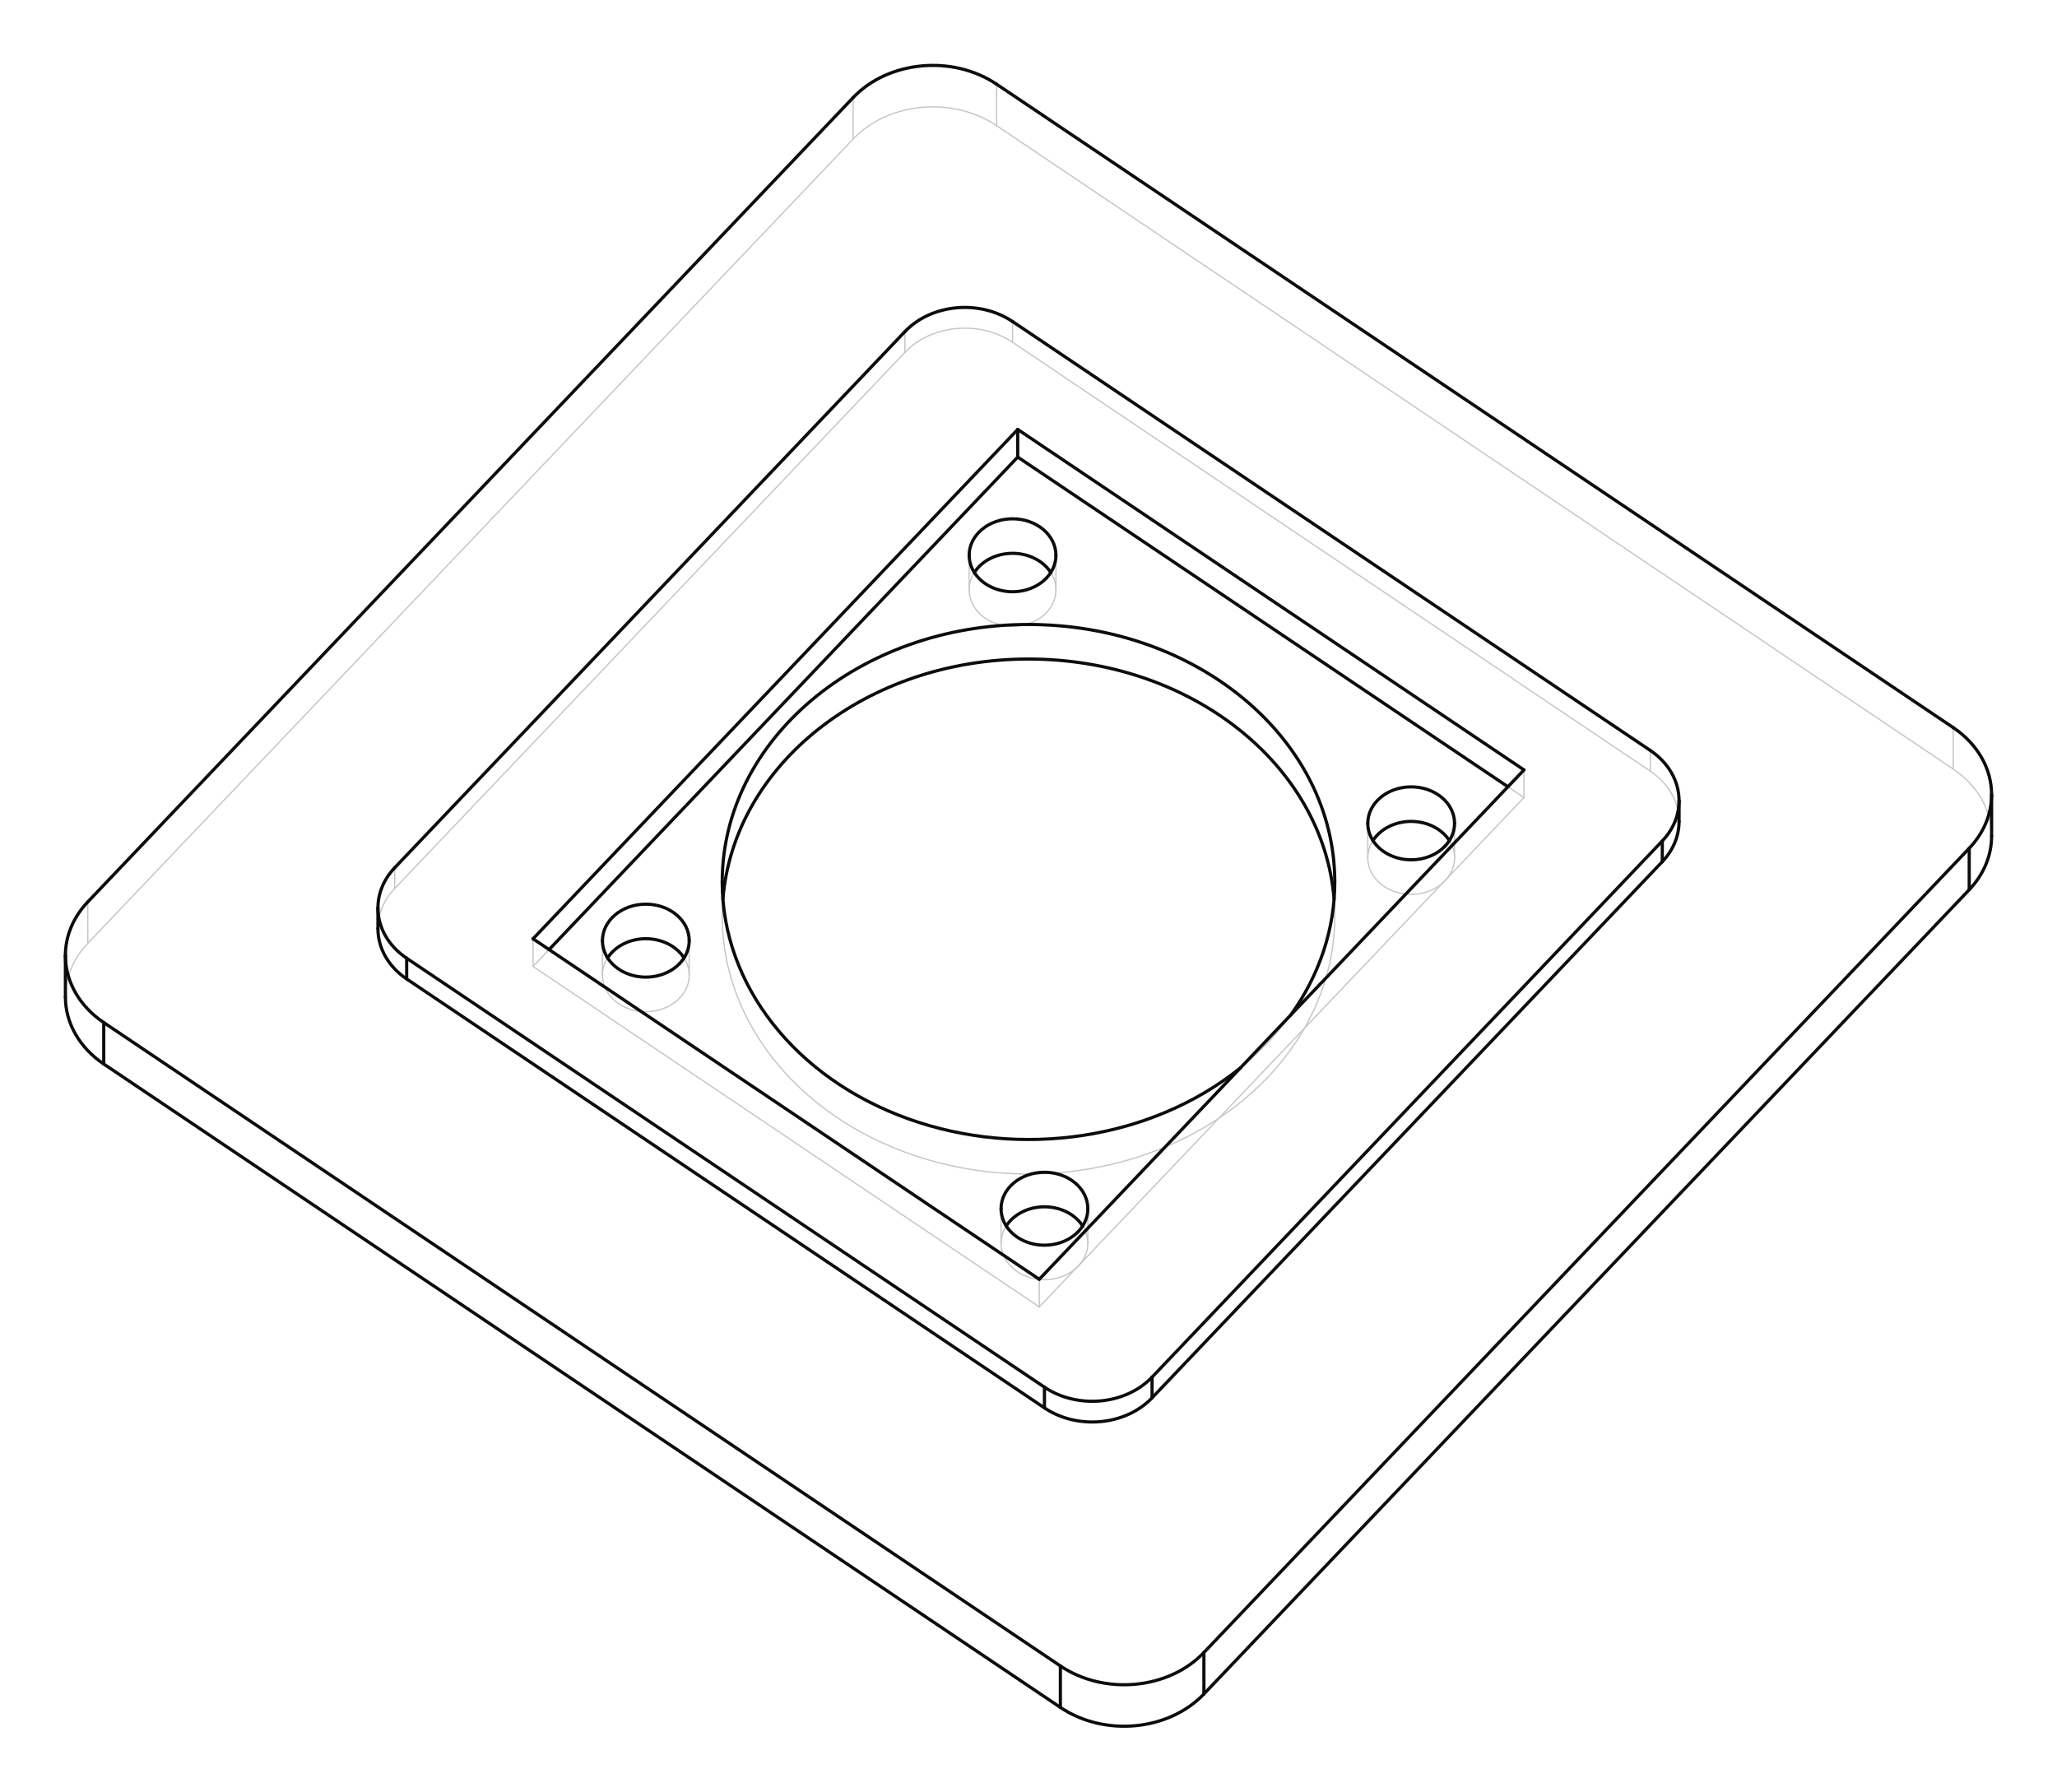
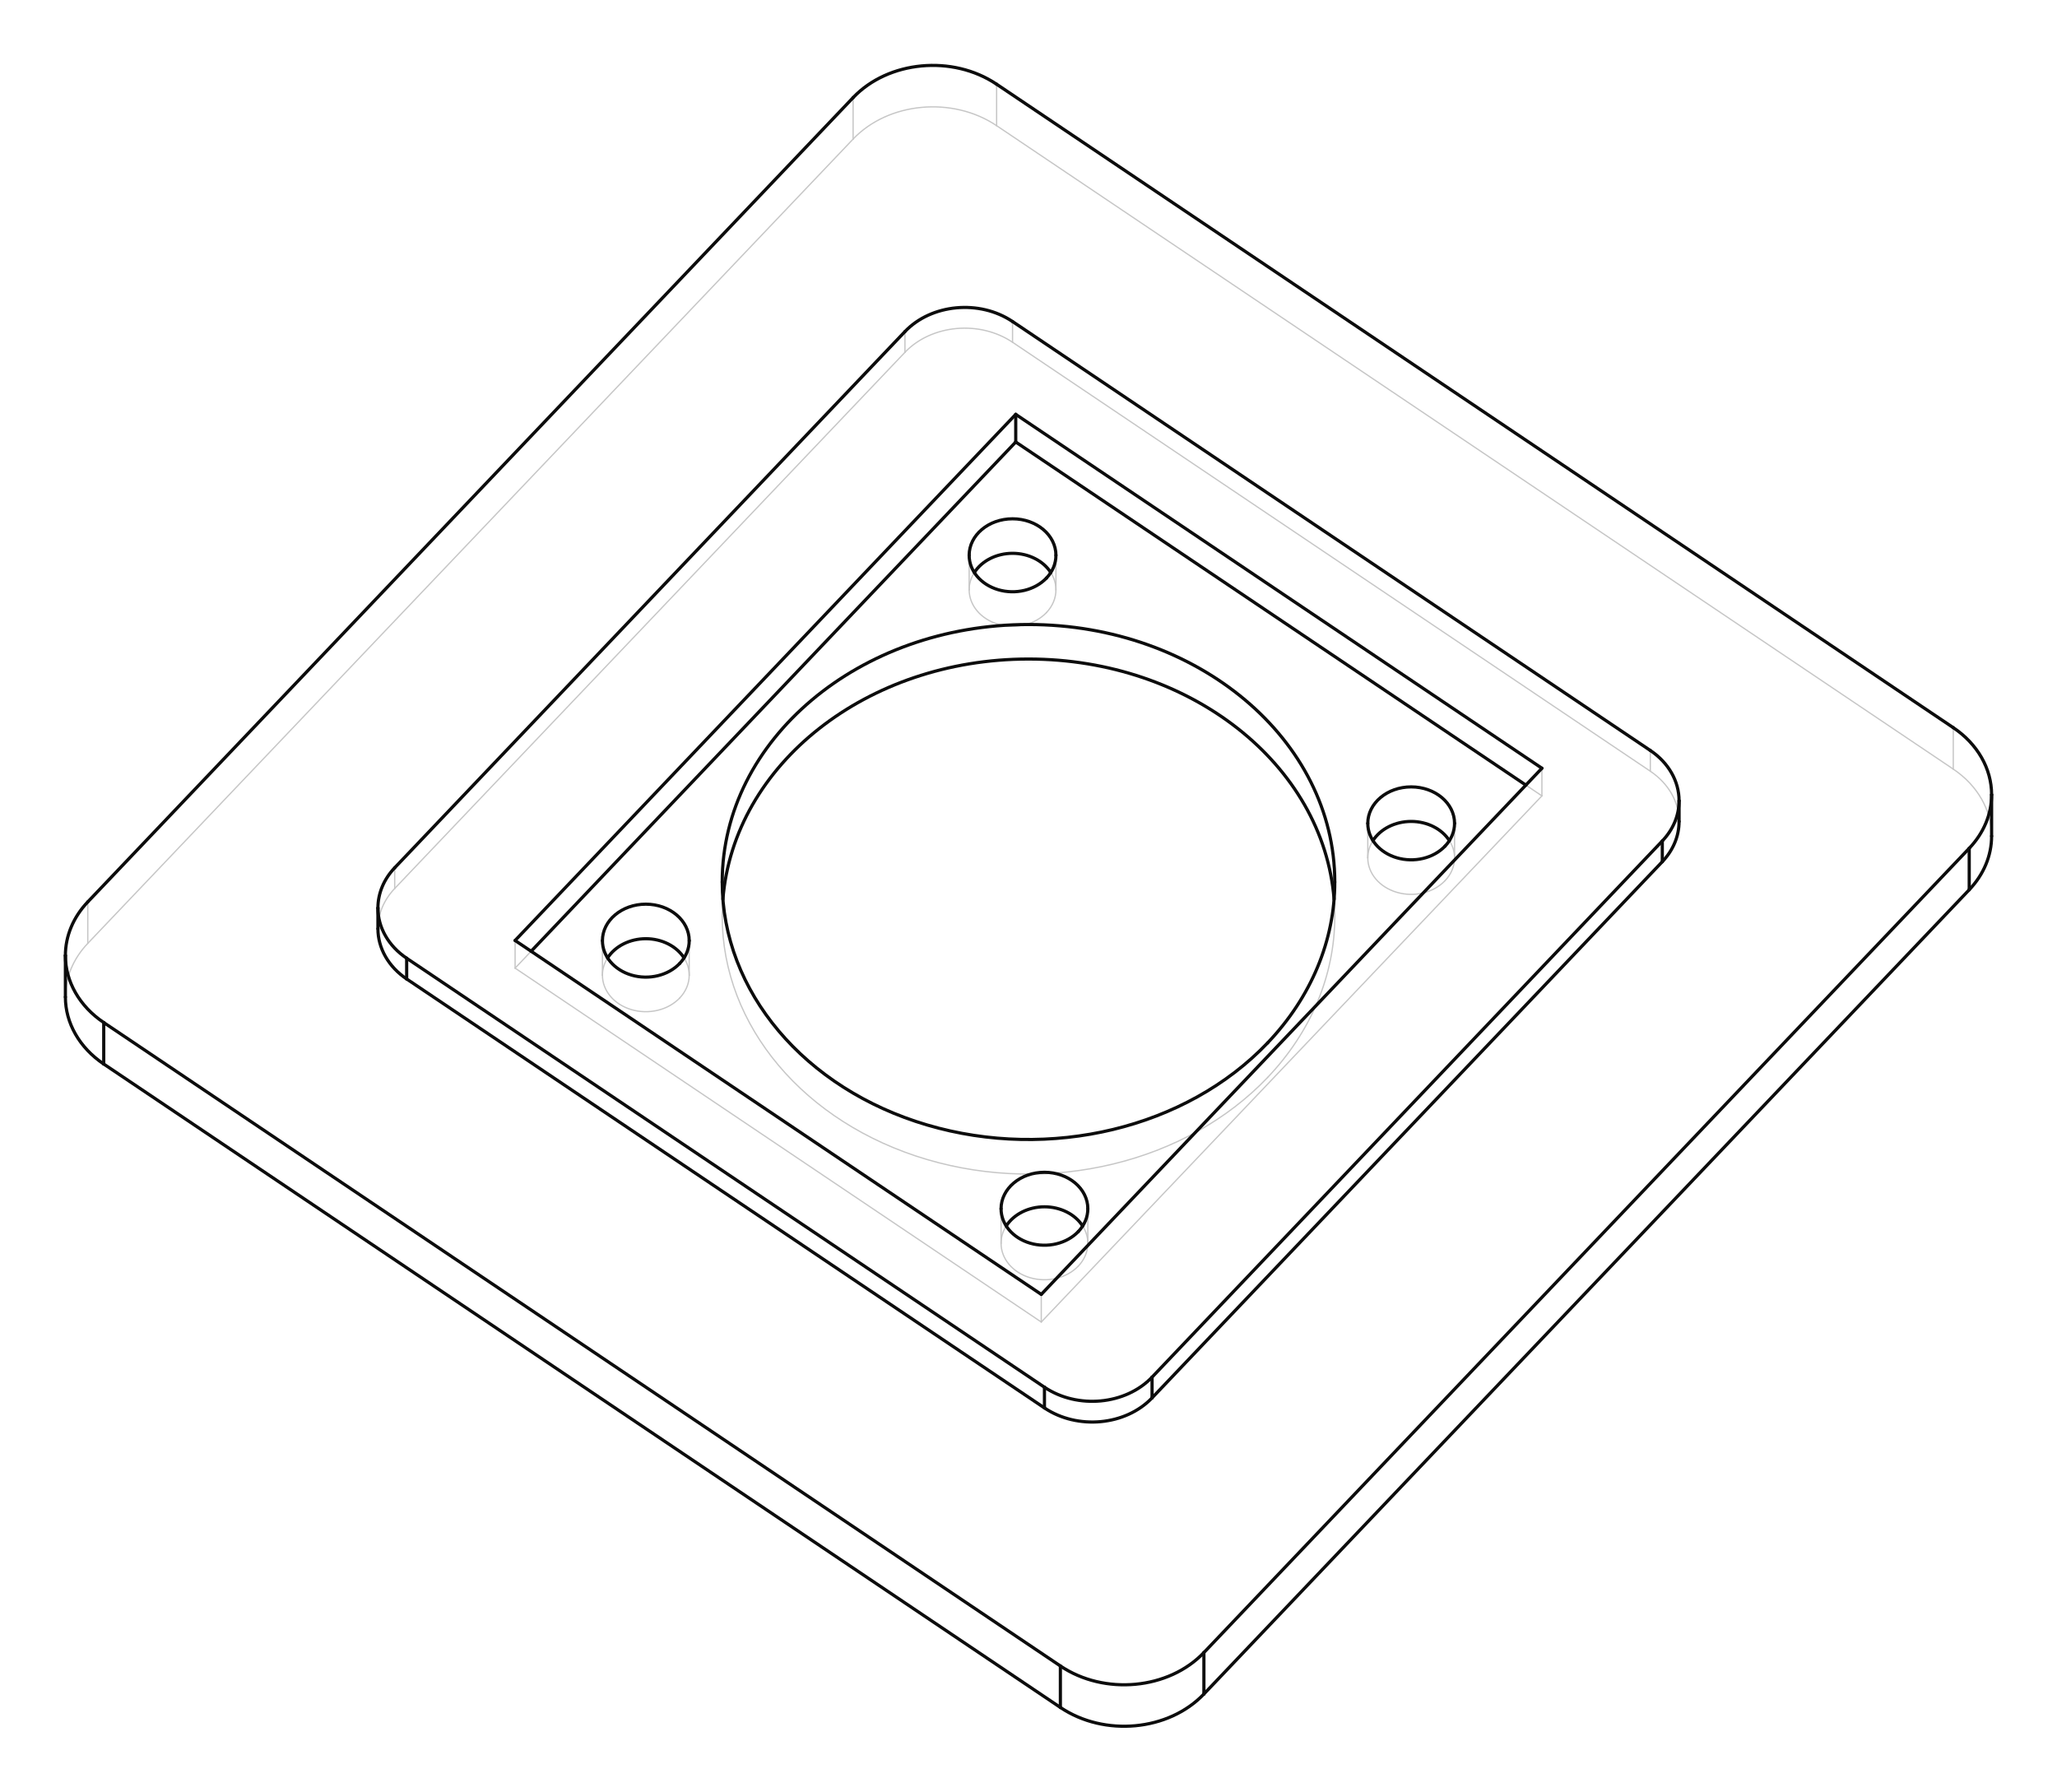
- <svg xmlns="http://www.w3.org/2000/svg" width="193.421mm" height="168.472mm" viewBox="-40.296 -34.971 80.592 70.197" version="1.1">
+ <svg xmlns="http://www.w3.org/2000/svg" width="193.421mm" height="168.475mm" viewBox="-40.296 -34.984 80.592 70.198" version="1.1">
  <g transform="scale(1,-1)" stroke-linecap="round">
    <g fill="none" stroke="rgb(198,198,198)" stroke-width="0.05" id="h">
-       <line x1="-36.857" y1="-1.99" x2="-6.872" y2="29.522" />
-       <path d="M -36.857,-1.99 A 4.0,3.363 1.985860426953533e-15 0,1 -37.734,-4.091" />
-       <path d="M -1.249,30.047 A 4.0,3.363 1.985860426953533e-15 0,1 -6.872,29.522" />
-       <line x1="-1.249" y1="30.047" x2="36.232" y2="4.837" />
-       <path d="M 37.734,2.211 A 4.0,3.363 1.985860426953533e-15 0,1 36.232,4.837" />
-       <path d="M -13.665,-4.13 A 1.7,1.429 1.985860426953533e-15 0,1 -13.293,-3.238" />
-       <path d="M -13.293,-3.238 A 1.7,1.429 1.985860426953533e-15 0,1 -13.495,-2.561" />
-       <path d="M -16.49,-2.561 A 1.7,1.429 1.985860426953533e-15 0,1 -16.693,-3.238" />
-       <path d="M -16.693,-3.238 A 1.7,1.429 1.985860426953533e-15 0,1 -13.665,-4.13" />
-       <path d="M 1.952,-14.634 A 1.7,1.429 1.985860426953533e-15 0,1 2.325,-13.742" />
-       <path d="M 2.325,-13.742 A 1.7,1.429 1.985860426953533e-15 0,1 2.122,-13.065" />
-       <path d="M -0.873,-13.065 A 1.7,1.429 1.985860426953533e-15 0,1 -1.075,-13.742" />
-       <path d="M -1.075,-13.742 A 1.7,1.429 1.985860426953533e-15 0,1 1.952,-14.634" />
-       <path d="M 0.703,10.969 A 1.7,1.429 1.985860426953533e-15 0,1 1.075,11.862" />
-       <path d="M 1.075,11.862 A 1.7,1.429 1.985860426953533e-15 0,1 0.873,12.539" />
-       <path d="M -2.122,12.539 A 1.7,1.429 1.985860426953533e-15 0,1 -2.325,11.862" />
-       <path d="M -2.325,11.862 A 1.7,1.429 1.985860426953533e-15 0,1 0.703,10.969" />
-       <path d="M 9.37,-7.242 A 12.0,10.089 1.985860426953533e-15 0,1 12.0,-0.94" />
-       <path d="M 12.0,-0.94 A 12.0,10.089 1.985860426953533e-15 0,1 11.973,-0.263" />
-       <path d="M -11.973,-0.263 A 12.0,10.089 1.985860426953533e-15 0,1 -12.0,-0.94" />
-       <path d="M -12.0,-0.94 A 12.0,10.089 1.985860426953533e-15 0,1 9.37,-7.242" />
-       <path d="M 16.32,0.465 A 1.7,1.429 1.985860426953533e-15 0,1 16.693,1.358" />
-       <path d="M 16.693,1.358 A 1.7,1.429 1.985860426953533e-15 0,1 16.49,2.035" />
-       <path d="M 13.495,2.035 A 1.7,1.429 1.985860426953533e-15 0,1 13.293,1.358" />
-       <path d="M 13.293,1.358 A 1.7,1.429 1.985860426953533e-15 0,1 16.32,0.465" />
-       <path d="M -24.832,0.159 A 3.0,2.522 1.985860426953533e-15 0,1 -25.489,-1.416" />
-       <path d="M 25.489,2.785 A 3.0,2.522 1.985860426953533e-15 0,1 24.363,4.755" />
-       <line x1="-0.625" y1="21.561" x2="24.363" y2="4.755" />
-       <path d="M -0.625,21.561 A 3.0,2.522 1.985860426953533e-15 0,1 -4.841,21.167" />
-       <line x1="-24.832" y1="0.159" x2="-4.841" y2="21.167" />
-       <path d="M 9.37,-5.889 A 12.0,10.089 -180.0 0,0 8.301,-6.872" />
-       <path d="M 10.277,-4.795 A 12.0,10.089 -180.0 0,0 9.37,-5.889" />
-       <line x1="-19.412" y1="-2.895" x2="-18.784" y2="-2.235" />
-       <line x1="-19.412" y1="-2.895" x2="0.422" y2="-16.235" />
-       <line x1="18.784" y1="4.145" x2="19.412" y2="3.723" />
-       <line x1="0.422" y1="-16.235" x2="19.412" y2="3.723" />
-       <line x1="-19.412" y1="-1.812" x2="-19.412" y2="-2.895" />
-       <line x1="0.422" y1="-15.152" x2="0.422" y2="-16.235" />
-       <line x1="19.412" y1="4.805" x2="19.412" y2="3.723" />
-       <line x1="-16.693" y1="-1.884" x2="-16.693" y2="-3.238" />
-       <line x1="-13.293" y1="-1.884" x2="-13.293" y2="-3.238" />
-       <line x1="-1.075" y1="-12.388" x2="-1.075" y2="-13.742" />
-       <line x1="2.325" y1="-12.388" x2="2.325" y2="-13.742" />
-       <line x1="-2.325" y1="13.215" x2="-2.325" y2="11.862" />
-       <line x1="1.075" y1="13.215" x2="1.075" y2="11.862" />
-       <line x1="-12.0" y1="0.414" x2="-12.0" y2="-0.94" />
-       <line x1="12.0" y1="0.414" x2="12.0" y2="-0.94" />
-       <line x1="13.293" y1="2.712" x2="13.293" y2="1.358" />
-       <line x1="16.693" y1="2.712" x2="16.693" y2="1.358" />
-       <line x1="-36.857" y1="-1.99" x2="-36.857" y2="-0.366" />
-       <line x1="-6.872" y1="29.522" x2="-6.872" y2="31.146" />
-       <line x1="-1.249" y1="30.047" x2="-1.249" y2="31.671" />
-       <line x1="36.232" y1="4.837" x2="36.232" y2="6.462" />
-       <line x1="-24.832" y1="0.159" x2="-24.832" y2="0.972" />
-       <line x1="24.363" y1="4.755" x2="24.363" y2="5.567" />
-       <line x1="-0.625" y1="21.561" x2="-0.625" y2="22.373" />
-       <line x1="-4.841" y1="21.167" x2="-4.841" y2="21.979" />
+       <line x1="-36.857" y1="-1.978" x2="-6.872" y2="29.535" />
+       <path d="M -36.857,-1.978 A 4.0,3.363 3.5641429154256826e-15 0,1 -37.734,-4.079" />
+       <path d="M -1.249,30.06 A 4.0,3.363 3.5641429154256826e-15 0,1 -6.872,29.535" />
+       <line x1="-1.249" y1="30.06" x2="36.232" y2="4.85" />
+       <path d="M 37.734,2.224 A 4.0,3.363 3.5641429154256826e-15 0,1 36.232,4.85" />
+       <path d="M -13.665,-4.118 A 1.7,1.429 3.5641429154256826e-15 0,1 -13.293,-3.225" />
+       <path d="M -13.293,-3.225 A 1.7,1.429 3.5641429154256826e-15 0,1 -13.495,-2.548" />
+       <path d="M -16.49,-2.548 A 1.7,1.429 3.5641429154256826e-15 0,1 -16.693,-3.225" />
+       <path d="M -16.693,-3.225 A 1.7,1.429 3.5641429154256826e-15 0,1 -13.665,-4.118" />
+       <path d="M 1.952,-14.622 A 1.7,1.429 3.5641429154256826e-15 0,1 2.325,-13.729" />
+       <path d="M 2.325,-13.729 A 1.7,1.429 3.5641429154256826e-15 0,1 2.122,-13.052" />
+       <path d="M -0.873,-13.052 A 1.7,1.429 3.5641429154256826e-15 0,1 -1.075,-13.729" />
+       <path d="M -1.075,-13.729 A 1.7,1.429 3.5641429154256826e-15 0,1 1.952,-14.622" />
+       <path d="M 0.703,10.982 A 1.7,1.429 3.5641429154256826e-15 0,1 1.075,11.875" />
+       <path d="M 1.075,11.875 A 1.7,1.429 3.5641429154256826e-15 0,1 0.873,12.552" />
+       <path d="M -2.122,12.552 A 1.7,1.429 3.5641429154256826e-15 0,1 -2.325,11.875" />
+       <path d="M -2.325,11.875 A 1.7,1.429 3.5641429154256826e-15 0,1 0.703,10.982" />
+       <path d="M 9.37,-7.23 A 12.0,10.089 3.5641429154256826e-15 0,1 12.0,-0.927" />
+       <path d="M 12.0,-0.927 A 12.0,10.089 3.5641429154256826e-15 0,1 11.973,-0.25" />
+       <path d="M -11.973,-0.25 A 12.0,10.089 3.5641429154256826e-15 0,1 -12.0,-0.927" />
+       <path d="M -12.0,-0.927 A 12.0,10.089 3.5641429154256826e-15 0,1 9.37,-7.23" />
+       <path d="M 16.32,0.478 A 1.7,1.429 3.5641429154256826e-15 0,1 16.693,1.371" />
+       <path d="M 16.693,1.371 A 1.7,1.429 3.5641429154256826e-15 0,1 16.49,2.047" />
+       <path d="M 13.495,2.047 A 1.7,1.429 3.5641429154256826e-15 0,1 13.293,1.371" />
+       <path d="M 13.293,1.371 A 1.7,1.429 3.5641429154256826e-15 0,1 16.32,0.478" />
+       <path d="M -24.832,0.172 A 3.0,2.522 3.5641429154256826e-15 0,1 -25.489,-1.404" />
+       <path d="M 25.489,2.798 A 3.0,2.522 3.5641429154256826e-15 0,1 24.363,4.767" />
+       <line x1="-0.625" y1="21.574" x2="24.363" y2="4.767" />
+       <path d="M -0.625,21.574 A 3.0,2.522 3.5641429154256826e-15 0,1 -4.841,21.18" />
+       <line x1="-24.832" y1="0.172" x2="-4.841" y2="21.18" />
+       <line x1="-20.115" y1="-2.948" x2="-19.487" y2="-2.288" />
+       <line x1="-20.115" y1="-2.948" x2="0.5" y2="-16.814" />
+       <line x1="19.487" y1="4.223" x2="20.115" y2="3.801" />
+       <line x1="0.5" y1="-16.814" x2="20.115" y2="3.801" />
+       <line x1="-20.115" y1="-1.865" x2="-20.115" y2="-2.948" />
+       <line x1="0.5" y1="-15.731" x2="0.5" y2="-16.814" />
+       <line x1="20.115" y1="4.884" x2="20.115" y2="3.801" />
+       <line x1="-16.693" y1="-1.871" x2="-16.693" y2="-3.225" />
+       <line x1="-13.293" y1="-1.871" x2="-13.293" y2="-3.225" />
+       <line x1="-1.075" y1="-12.376" x2="-1.075" y2="-13.729" />
+       <line x1="2.325" y1="-12.376" x2="2.325" y2="-13.729" />
+       <line x1="-2.325" y1="13.228" x2="-2.325" y2="11.875" />
+       <line x1="1.075" y1="13.228" x2="1.075" y2="11.875" />
+       <line x1="-12.0" y1="0.426" x2="-12.0" y2="-0.927" />
+       <line x1="12.0" y1="0.426" x2="12.0" y2="-0.927" />
+       <line x1="13.293" y1="2.724" x2="13.293" y2="1.371" />
+       <line x1="16.693" y1="2.724" x2="16.693" y2="1.371" />
+       <line x1="-36.857" y1="-1.978" x2="-36.857" y2="-0.353" />
+       <line x1="-6.872" y1="29.535" x2="-6.872" y2="31.159" />
+       <line x1="-1.249" y1="30.06" x2="-1.249" y2="31.684" />
+       <line x1="36.232" y1="4.85" x2="36.232" y2="6.474" />
+       <line x1="-24.832" y1="0.172" x2="-24.832" y2="0.984" />
+       <line x1="24.363" y1="4.767" x2="24.363" y2="5.58" />
+       <line x1="-0.625" y1="21.574" x2="-0.625" y2="22.386" />
+       <line x1="-4.841" y1="21.18" x2="-4.841" y2="21.992" />
    </g>
    <g fill="none" stroke="rgb(12,12,12)" stroke-width="0.125" id="v">
-       <line x1="-36.857" y1="-0.366" x2="-6.872" y2="31.146" />
-       <path d="M -37.734,-4.091 A 4.0,3.363 1.985860426953533e-15 0,1 -36.232,-6.717" />
-       <path d="M -36.857,-0.366 A 4.0,3.363 1.985860426953533e-15 0,1 -37.734,-2.467" />
-       <path d="M -37.734,-2.467 A 4.0,3.363 1.985860426953533e-15 0,1 -36.232,-5.093" />
-       <path d="M -1.249,31.671 A 4.0,3.363 1.985860426953533e-15 0,1 -6.872,31.146" />
-       <line x1="-36.232" y1="-6.717" x2="1.249" y2="-31.927" />
-       <path d="M 1.249,-31.927 A 4.0,3.363 1.985860426953533e-15 0,1 6.872,-31.401" />
-       <path d="M 36.857,0.111 A 4.0,3.363 1.985860426953533e-15 0,1 37.734,2.211" />
-       <line x1="6.872" y1="-31.401" x2="36.857" y2="0.111" />
-       <path d="M -13.495,-2.561 A 1.7,1.429 1.985860426953533e-15 0,1 -16.49,-2.561" />
-       <path d="M 2.122,-13.065 A 1.7,1.429 1.985860426953533e-15 0,1 -0.873,-13.065" />
-       <path d="M 0.873,12.539 A 1.7,1.429 1.985860426953533e-15 0,1 -2.122,12.539" />
-       <path d="M 11.973,-0.263 A 12.0,10.089 1.985860426953533e-15 0,1 -11.973,-0.263" />
-       <path d="M 16.49,2.035 A 1.7,1.429 1.985860426953533e-15 0,1 13.495,2.035" />
-       <line x1="-36.232" y1="-5.093" x2="1.249" y2="-30.302" />
-       <line x1="-1.249" y1="31.671" x2="36.232" y2="6.462" />
-       <path d="M 1.249,-30.302 A 4.0,3.363 1.985860426953533e-15 0,1 6.872,-29.777" />
-       <path d="M 36.857,1.735 A 4.0,3.363 1.985860426953533e-15 0,1 37.734,3.836" />
-       <path d="M 37.734,3.836 A 4.0,3.363 1.985860426953533e-15 0,1 36.232,6.462" />
-       <line x1="6.872" y1="-29.777" x2="36.857" y2="1.735" />
-       <path d="M -25.489,-1.416 A 3.0,2.522 1.985860426953533e-15 0,1 -24.363,-3.386" />
-       <line x1="-24.363" y1="-3.386" x2="0.625" y2="-20.192" />
-       <path d="M 0.625,-20.192 A 3.0,2.522 1.985860426953533e-15 0,1 4.841,-19.798" />
-       <line x1="4.841" y1="-19.798" x2="24.832" y2="1.21" />
-       <path d="M 24.832,1.21 A 3.0,2.522 1.985860426953533e-15 0,1 25.489,2.785" />
-       <path d="M -13.665,-2.777 A 1.7,1.429 -180.0 0,0 -16.693,-1.884" />
-       <path d="M -16.693,-1.884 A 1.7,1.429 -180.0 0,0 -13.293,-1.884" />
-       <path d="M -13.293,-1.884 A 1.7,1.429 -180.0 0,0 -13.665,-2.777" />
-       <path d="M 1.952,-13.281 A 1.7,1.429 -180.0 0,0 -1.075,-12.388" />
-       <path d="M -1.075,-12.388 A 1.7,1.429 -180.0 0,0 2.325,-12.388" />
-       <path d="M 2.325,-12.388 A 1.7,1.429 -180.0 0,0 1.952,-13.281" />
-       <path d="M 0.703,12.323 A 1.7,1.429 -180.0 0,0 -2.325,13.215" />
-       <path d="M -2.325,13.215 A 1.7,1.429 -180.0 0,0 1.075,13.215" />
-       <path d="M 1.075,13.215 A 1.7,1.429 -180.0 0,0 0.703,12.323" />
-       <path d="M 8.301,-6.872 A 12.0,10.089 -180.0 0,0 -12.0,0.414" />
-       <path d="M -12.0,0.414 A 12.0,10.089 -180.0 0,0 12.0,0.414" />
-       <path d="M 12.0,0.414 A 12.0,10.089 -180.0 0,0 10.277,-4.795" />
-       <path d="M 16.32,1.819 A 1.7,1.429 -180.0 0,0 13.293,2.712" />
-       <path d="M 13.293,2.712 A 1.7,1.429 -180.0 0,0 16.693,2.712" />
-       <path d="M 16.693,2.712 A 1.7,1.429 -180.0 0,0 16.32,1.819" />
-       <path d="M -24.832,0.972 A 3.0,2.522 1.985860426953533e-15 0,1 -25.489,-0.604" />
-       <path d="M -25.489,-0.604 A 3.0,2.522 1.985860426953533e-15 0,1 -24.363,-2.574" />
-       <line x1="-24.363" y1="-2.574" x2="0.625" y2="-19.38" />
-       <path d="M 0.625,-19.38 A 3.0,2.522 1.985860426953533e-15 0,1 4.841,-18.986" />
-       <line x1="4.841" y1="-18.986" x2="24.832" y2="2.022" />
-       <path d="M 24.832,2.022 A 3.0,2.522 1.985860426953533e-15 0,1 25.489,3.598" />
-       <path d="M 25.489,3.598 A 3.0,2.522 1.985860426953533e-15 0,1 24.363,5.567" />
-       <line x1="-0.625" y1="22.373" x2="24.363" y2="5.567" />
-       <path d="M -0.625,22.373 A 3.0,2.522 1.985860426953533e-15 0,1 -4.841,21.979" />
-       <line x1="-24.832" y1="0.972" x2="-4.841" y2="21.979" />
-       <line x1="-18.784" y1="-2.235" x2="-0.422" y2="17.063" />
-       <line x1="-0.422" y1="17.063" x2="18.784" y2="4.145" />
-       <line x1="-19.412" y1="-1.812" x2="0.422" y2="-15.152" />
-       <line x1="0.422" y1="-15.152" x2="19.412" y2="4.805" />
-       <line x1="-0.422" y1="18.145" x2="19.412" y2="4.805" />
-       <line x1="-19.412" y1="-1.812" x2="-0.422" y2="18.145" />
-       <line x1="-0.422" y1="18.145" x2="-0.422" y2="17.063" />
-       <line x1="-36.232" y1="-6.717" x2="-36.232" y2="-5.093" />
-       <line x1="1.249" y1="-31.927" x2="1.249" y2="-30.302" />
-       <line x1="6.872" y1="-31.401" x2="6.872" y2="-29.777" />
-       <line x1="36.857" y1="0.111" x2="36.857" y2="1.735" />
-       <line x1="-24.363" y1="-3.386" x2="-24.363" y2="-2.574" />
-       <line x1="0.625" y1="-20.192" x2="0.625" y2="-19.38" />
-       <line x1="4.841" y1="-19.798" x2="4.841" y2="-18.986" />
-       <line x1="24.832" y1="1.21" x2="24.832" y2="2.022" />
-       <line x1="-37.734" y1="-2.467" x2="-37.734" y2="-4.091" />
-       <line x1="37.734" y1="3.836" x2="37.734" y2="2.211" />
-       <line x1="-25.489" y1="-0.604" x2="-25.489" y2="-1.416" />
-       <line x1="25.489" y1="3.598" x2="25.489" y2="2.785" />
+       <line x1="-36.857" y1="-0.353" x2="-6.872" y2="31.159" />
+       <path d="M -37.734,-4.079 A 4.0,3.363 3.5641429154256826e-15 0,1 -36.232,-6.705" />
+       <path d="M -36.857,-0.353 A 4.0,3.363 3.5641429154256826e-15 0,1 -37.734,-2.454" />
+       <path d="M -37.734,-2.454 A 4.0,3.363 3.5641429154256826e-15 0,1 -36.232,-5.08" />
+       <path d="M -1.249,31.684 A 4.0,3.363 3.5641429154256826e-15 0,1 -6.872,31.159" />
+       <line x1="-36.232" y1="-6.705" x2="1.249" y2="-31.915" />
+       <path d="M 1.249,-31.915 A 4.0,3.363 3.5641429154256826e-15 0,1 6.872,-31.389" />
+       <path d="M 36.857,0.123 A 4.0,3.363 3.5641429154256826e-15 0,1 37.734,2.224" />
+       <line x1="6.872" y1="-31.389" x2="36.857" y2="0.123" />
+       <path d="M -13.495,-2.548 A 1.7,1.429 3.5641429154256826e-15 0,1 -16.49,-2.548" />
+       <path d="M 2.122,-13.052 A 1.7,1.429 3.5641429154256826e-15 0,1 -0.873,-13.052" />
+       <path d="M 0.873,12.552 A 1.7,1.429 3.5641429154256826e-15 0,1 -2.122,12.552" />
+       <path d="M 11.973,-0.25 A 12.0,10.089 3.5641429154256826e-15 0,1 -11.973,-0.25" />
+       <path d="M 16.49,2.047 A 1.7,1.429 3.5641429154256826e-15 0,1 13.495,2.047" />
+       <line x1="-36.232" y1="-5.08" x2="1.249" y2="-30.29" />
+       <line x1="-1.249" y1="31.684" x2="36.232" y2="6.474" />
+       <path d="M 1.249,-30.29 A 4.0,3.363 3.5641429154256826e-15 0,1 6.872,-29.765" />
+       <path d="M 36.857,1.747 A 4.0,3.363 3.5641429154256826e-15 0,1 37.734,3.848" />
+       <path d="M 37.734,3.848 A 4.0,3.363 3.5641429154256826e-15 0,1 36.232,6.474" />
+       <line x1="6.872" y1="-29.765" x2="36.857" y2="1.747" />
+       <path d="M -25.489,-1.404 A 3.0,2.522 3.5641429154256826e-15 0,1 -24.363,-3.373" />
+       <line x1="-24.363" y1="-3.373" x2="0.625" y2="-20.18" />
+       <path d="M 0.625,-20.18 A 3.0,2.522 3.5641429154256826e-15 0,1 4.841,-19.786" />
+       <line x1="4.841" y1="-19.786" x2="24.832" y2="1.222" />
+       <path d="M 24.832,1.222 A 3.0,2.522 3.5641429154256826e-15 0,1 25.489,2.798" />
+       <path d="M -13.665,-2.764 A 1.7,1.429 -180.0 0,0 -16.693,-1.871" />
+       <path d="M -16.693,-1.871 A 1.7,1.429 -180.0 0,0 -13.293,-1.871" />
+       <path d="M -13.293,-1.871 A 1.7,1.429 -180.0 0,0 -13.665,-2.764" />
+       <path d="M 1.952,-13.269 A 1.7,1.429 -180.0 0,0 -1.075,-12.376" />
+       <path d="M -1.075,-12.376 A 1.7,1.429 -180.0 0,0 2.325,-12.376" />
+       <path d="M 2.325,-12.376 A 1.7,1.429 -180.0 0,0 1.952,-13.269" />
+       <path d="M 0.703,12.335 A 1.7,1.429 -180.0 0,0 -2.325,13.228" />
+       <path d="M -2.325,13.228 A 1.7,1.429 -180.0 0,0 1.075,13.228" />
+       <path d="M 1.075,13.228 A 1.7,1.429 -180.0 0,0 0.703,12.335" />
+       <path d="M 9.37,-5.876 A 12.0,10.089 -180.0 0,0 -12.0,0.426" />
+       <path d="M -12.0,0.426 A 12.0,10.089 -180.0 0,0 12.0,0.426" />
+       <path d="M 12.0,0.426 A 12.0,10.089 -180.0 0,0 9.37,-5.876" />
+       <path d="M 16.32,1.831 A 1.7,1.429 -180.0 0,0 13.293,2.724" />
+       <path d="M 13.293,2.724 A 1.7,1.429 -180.0 0,0 16.693,2.724" />
+       <path d="M 16.693,2.724 A 1.7,1.429 -180.0 0,0 16.32,1.831" />
+       <path d="M -24.832,0.984 A 3.0,2.522 3.5641429154256826e-15 0,1 -25.489,-0.592" />
+       <path d="M -25.489,-0.592 A 3.0,2.522 3.5641429154256826e-15 0,1 -24.363,-2.561" />
+       <line x1="-24.363" y1="-2.561" x2="0.625" y2="-19.368" />
+       <path d="M 0.625,-19.368 A 3.0,2.522 3.5641429154256826e-15 0,1 4.841,-18.974" />
+       <line x1="4.841" y1="-18.974" x2="24.832" y2="2.034" />
+       <path d="M 24.832,2.034 A 3.0,2.522 3.5641429154256826e-15 0,1 25.489,3.61" />
+       <path d="M 25.489,3.61 A 3.0,2.522 3.5641429154256826e-15 0,1 24.363,5.58" />
+       <line x1="-0.625" y1="22.386" x2="24.363" y2="5.58" />
+       <path d="M -0.625,22.386 A 3.0,2.522 3.5641429154256826e-15 0,1 -4.841,21.992" />
+       <line x1="-24.832" y1="0.984" x2="-4.841" y2="21.992" />
+       <line x1="-19.487" y1="-2.288" x2="-0.5" y2="17.666" />
+       <line x1="-0.5" y1="17.666" x2="19.487" y2="4.223" />
+       <line x1="-20.115" y1="-1.865" x2="0.5" y2="-15.731" />
+       <line x1="0.5" y1="-15.731" x2="20.115" y2="4.884" />
+       <line x1="-0.5" y1="18.749" x2="20.115" y2="4.884" />
+       <line x1="-20.115" y1="-1.865" x2="-0.5" y2="18.749" />
+       <line x1="-0.5" y1="18.749" x2="-0.5" y2="17.666" />
+       <line x1="-36.232" y1="-6.705" x2="-36.232" y2="-5.08" />
+       <line x1="1.249" y1="-31.915" x2="1.249" y2="-30.29" />
+       <line x1="6.872" y1="-31.389" x2="6.872" y2="-29.765" />
+       <line x1="36.857" y1="0.123" x2="36.857" y2="1.747" />
+       <line x1="-24.363" y1="-3.373" x2="-24.363" y2="-2.561" />
+       <line x1="0.625" y1="-20.18" x2="0.625" y2="-19.368" />
+       <line x1="4.841" y1="-19.786" x2="4.841" y2="-18.974" />
+       <line x1="24.832" y1="1.222" x2="24.832" y2="2.034" />
+       <line x1="-37.734" y1="-2.454" x2="-37.734" y2="-4.079" />
+       <line x1="37.734" y1="3.848" x2="37.734" y2="2.224" />
+       <line x1="-25.489" y1="-0.592" x2="-25.489" y2="-1.404" />
+       <line x1="25.489" y1="3.61" x2="25.489" y2="2.798" />
    </g>
  </g>
</svg>
